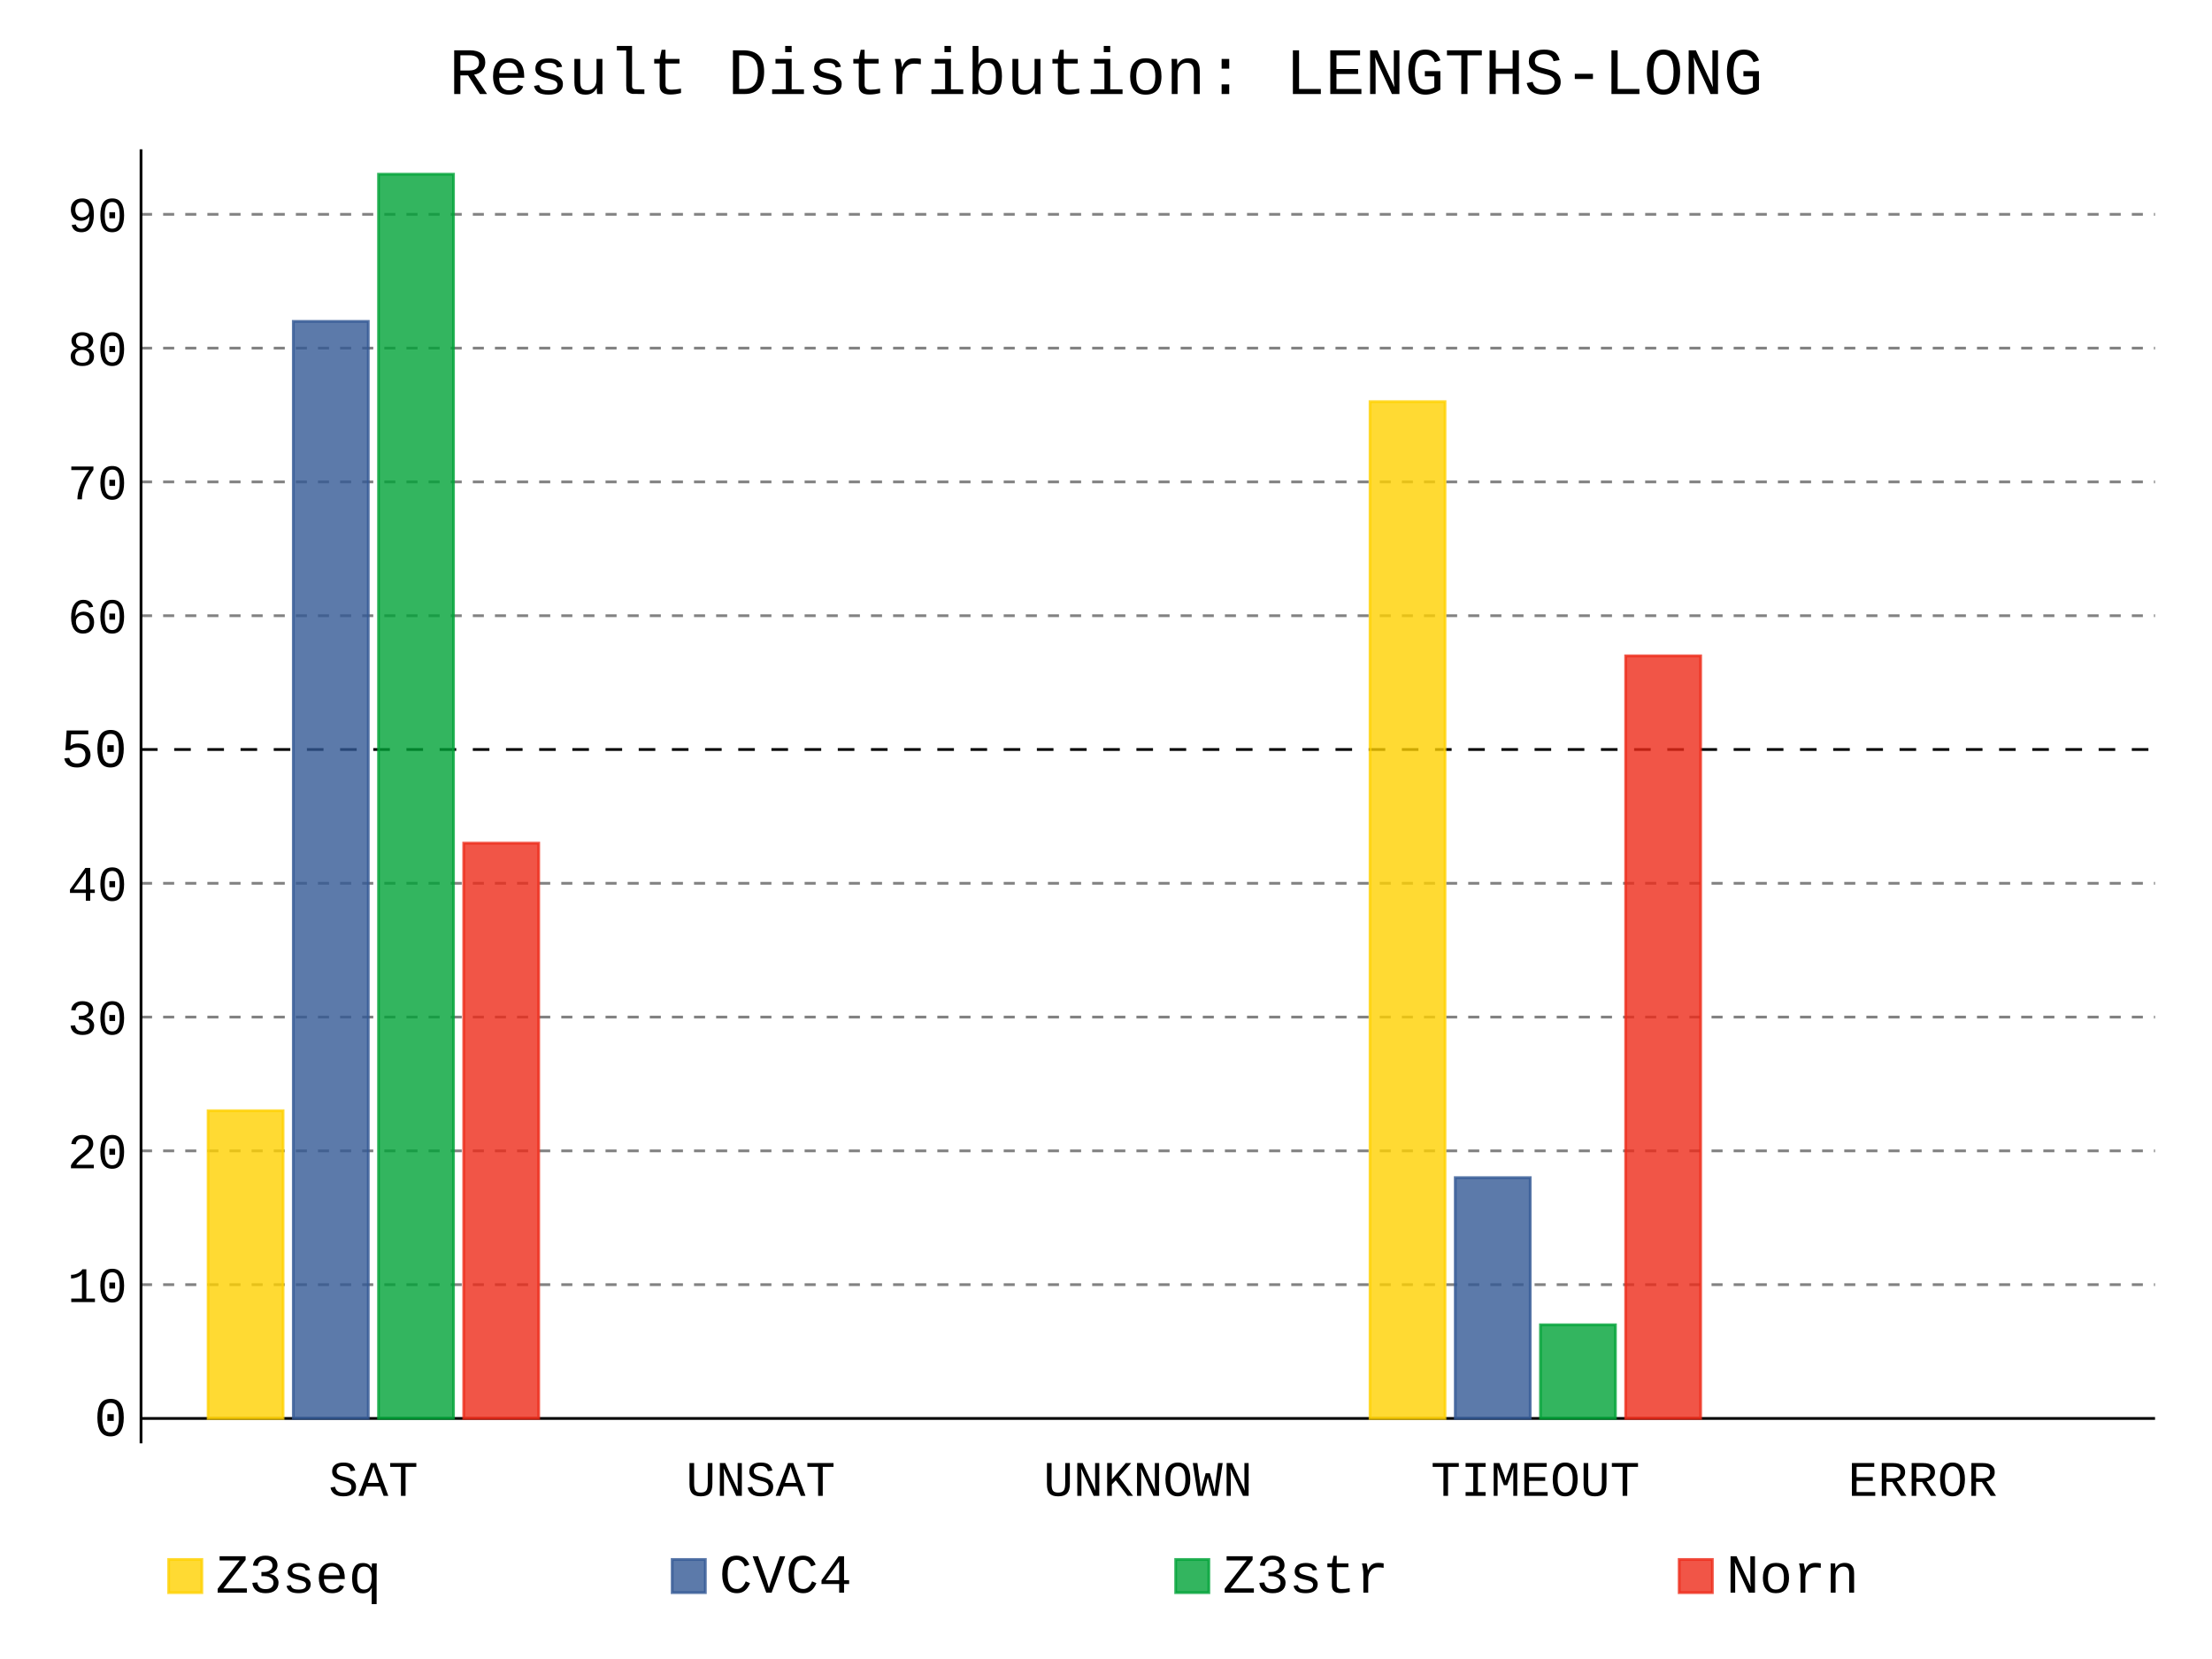
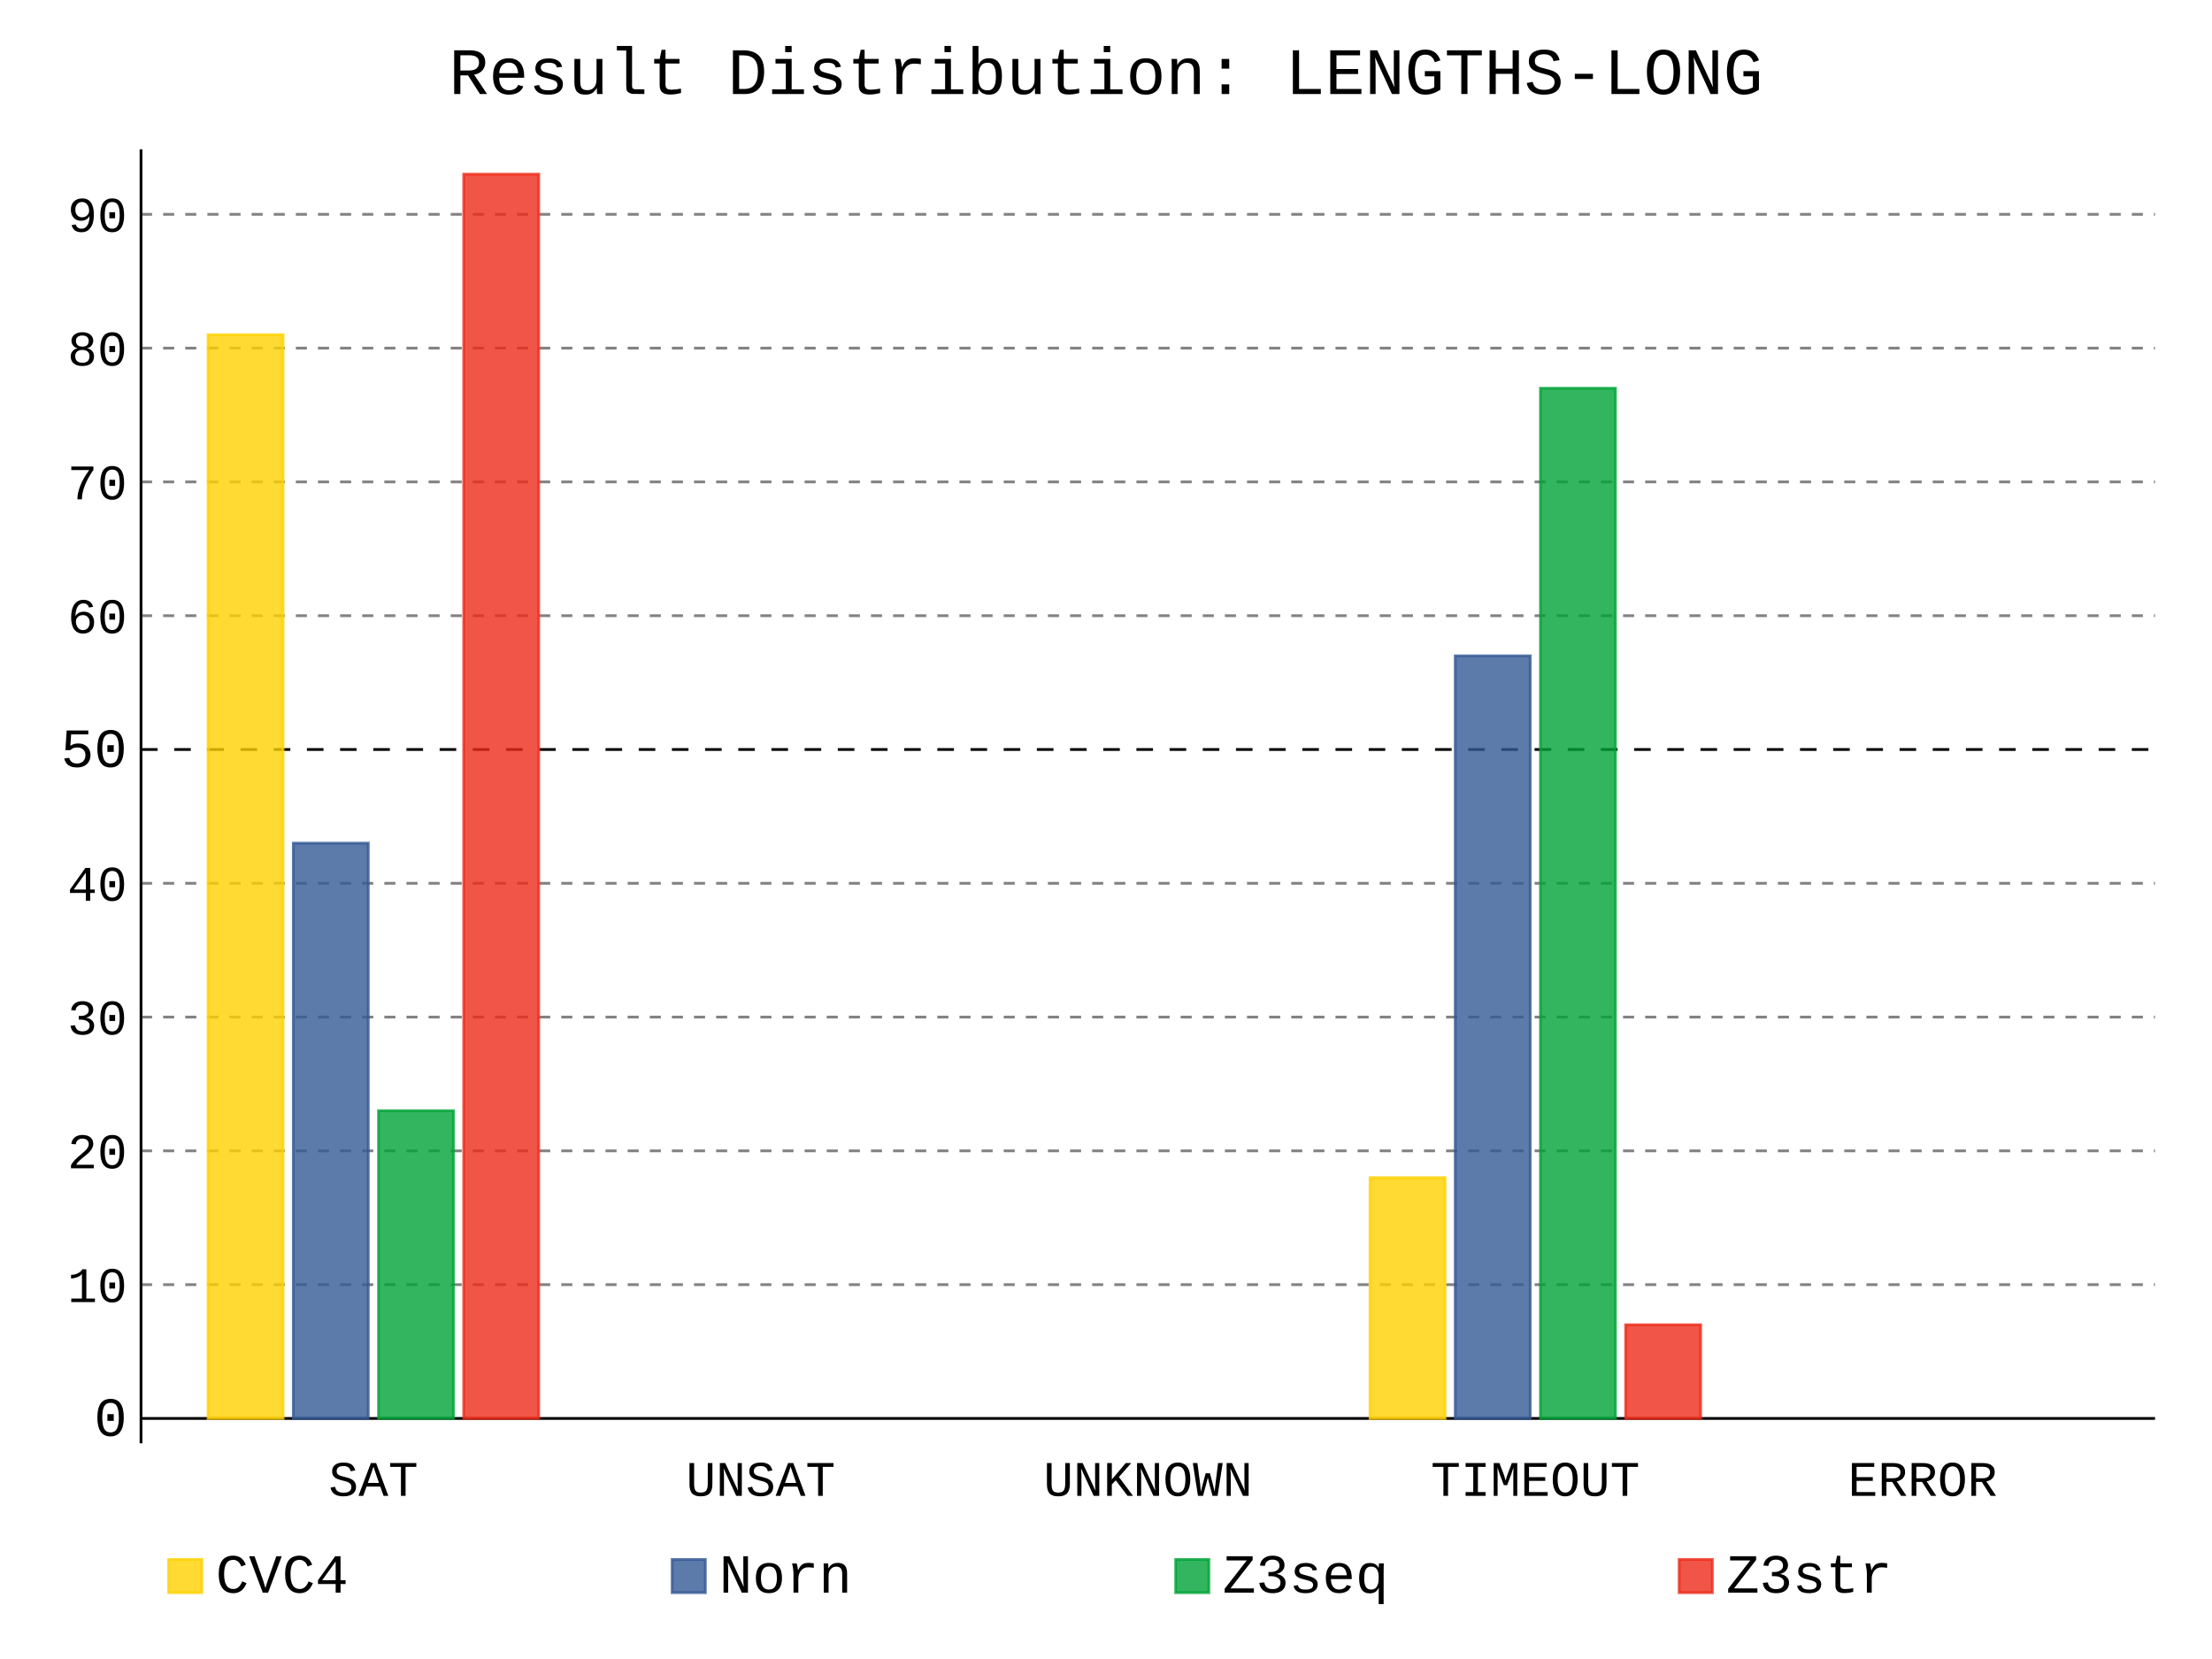
- <svg xmlns="http://www.w3.org/2000/svg" id="chart-222f7efa-52e8-47b2-a02c-c6503e7b7686" class="pygal-chart" viewBox="0 0 800 600">
+ <svg xmlns="http://www.w3.org/2000/svg" id="chart-37c7f6d3-abd2-4eef-93d4-de711c3d6b93" class="pygal-chart" viewBox="0 0 800 600">
  <defs>
-     <style type="text/css">#chart-222f7efa-52e8-47b2-a02c-c6503e7b7686{-webkit-user-select:none;-webkit-font-smoothing:antialiased;font-family:Consolas,"Liberation Mono",Menlo,Courier,monospace}#chart-222f7efa-52e8-47b2-a02c-c6503e7b7686 .title{font-family:Consolas,"Liberation Mono",Menlo,Courier,monospace;font-size:24px}#chart-222f7efa-52e8-47b2-a02c-c6503e7b7686 .legends .legend text{font-family:Consolas,"Liberation Mono",Menlo,Courier,monospace;font-size:20px}#chart-222f7efa-52e8-47b2-a02c-c6503e7b7686 .axis text{font-family:Consolas,"Liberation Mono",Menlo,Courier,monospace;font-size:18px}#chart-222f7efa-52e8-47b2-a02c-c6503e7b7686 .axis text.major{font-family:Consolas,"Liberation Mono",Menlo,Courier,monospace;font-size:20px}#chart-222f7efa-52e8-47b2-a02c-c6503e7b7686 .text-overlay text.value{font-family:Consolas,"Liberation Mono",Menlo,Courier,monospace;font-size:22px}#chart-222f7efa-52e8-47b2-a02c-c6503e7b7686 .text-overlay text.label{font-family:Consolas,"Liberation Mono",Menlo,Courier,monospace;font-size:20px}#chart-222f7efa-52e8-47b2-a02c-c6503e7b7686 .tooltip{font-family:Consolas,"Liberation Mono",Menlo,Courier,monospace;font-size:20px}#chart-222f7efa-52e8-47b2-a02c-c6503e7b7686 text.no_data{font-family:Consolas,"Liberation Mono",Menlo,Courier,monospace;font-size:64px}
- #chart-222f7efa-52e8-47b2-a02c-c6503e7b7686{background-color:#FFFFFF}#chart-222f7efa-52e8-47b2-a02c-c6503e7b7686 path,#chart-222f7efa-52e8-47b2-a02c-c6503e7b7686 line,#chart-222f7efa-52e8-47b2-a02c-c6503e7b7686 rect,#chart-222f7efa-52e8-47b2-a02c-c6503e7b7686 circle{-webkit-transition:100ms;-moz-transition:100ms;transition:100ms}#chart-222f7efa-52e8-47b2-a02c-c6503e7b7686 .graph &gt; .background{fill:#FFFFFF}#chart-222f7efa-52e8-47b2-a02c-c6503e7b7686 .plot &gt; .background{fill:#FFFFFF}#chart-222f7efa-52e8-47b2-a02c-c6503e7b7686 .graph{fill:#000000}#chart-222f7efa-52e8-47b2-a02c-c6503e7b7686 text.no_data{fill:#000000}#chart-222f7efa-52e8-47b2-a02c-c6503e7b7686 .title{fill:#000000}#chart-222f7efa-52e8-47b2-a02c-c6503e7b7686 .legends .legend text{fill:#000000}#chart-222f7efa-52e8-47b2-a02c-c6503e7b7686 .legends .legend:hover text{fill:#000000}#chart-222f7efa-52e8-47b2-a02c-c6503e7b7686 .axis .line{stroke:#000000}#chart-222f7efa-52e8-47b2-a02c-c6503e7b7686 .axis .guide.line{stroke:#828282}#chart-222f7efa-52e8-47b2-a02c-c6503e7b7686 .axis .major.line{stroke:#000000}#chart-222f7efa-52e8-47b2-a02c-c6503e7b7686 .axis text.major{fill:#000000}#chart-222f7efa-52e8-47b2-a02c-c6503e7b7686 .axis.y .guides:hover .guide.line,#chart-222f7efa-52e8-47b2-a02c-c6503e7b7686 .line-graph .axis.x .guides:hover .guide.line,#chart-222f7efa-52e8-47b2-a02c-c6503e7b7686 .stackedline-graph .axis.x .guides:hover .guide.line,#chart-222f7efa-52e8-47b2-a02c-c6503e7b7686 .xy-graph .axis.x .guides:hover .guide.line{stroke:#000000}#chart-222f7efa-52e8-47b2-a02c-c6503e7b7686 .axis .guides:hover text{fill:#000000}#chart-222f7efa-52e8-47b2-a02c-c6503e7b7686 .reactive{fill-opacity:.8;stroke-opacity:.8}#chart-222f7efa-52e8-47b2-a02c-c6503e7b7686 .ci{stroke:#000000}#chart-222f7efa-52e8-47b2-a02c-c6503e7b7686 .reactive.active,#chart-222f7efa-52e8-47b2-a02c-c6503e7b7686 .active .reactive{fill-opacity:.9;stroke-opacity:.9;stroke-width:4}#chart-222f7efa-52e8-47b2-a02c-c6503e7b7686 .ci .reactive.active{stroke-width:1.5}#chart-222f7efa-52e8-47b2-a02c-c6503e7b7686 .series text{fill:#000000}#chart-222f7efa-52e8-47b2-a02c-c6503e7b7686 .tooltip rect{fill:#FFFFFF;stroke:#000000;-webkit-transition:opacity 100ms;-moz-transition:opacity 100ms;transition:opacity 100ms}#chart-222f7efa-52e8-47b2-a02c-c6503e7b7686 .tooltip .label{fill:#000000}#chart-222f7efa-52e8-47b2-a02c-c6503e7b7686 .tooltip .label{fill:#000000}#chart-222f7efa-52e8-47b2-a02c-c6503e7b7686 .tooltip .legend{font-size:.8em;fill:#828282}#chart-222f7efa-52e8-47b2-a02c-c6503e7b7686 .tooltip .x_label{font-size:.6em;fill:#000000}#chart-222f7efa-52e8-47b2-a02c-c6503e7b7686 .tooltip .xlink{font-size:.5em;text-decoration:underline}#chart-222f7efa-52e8-47b2-a02c-c6503e7b7686 .tooltip .value{font-size:1.5em}#chart-222f7efa-52e8-47b2-a02c-c6503e7b7686 .bound{font-size:.5em}#chart-222f7efa-52e8-47b2-a02c-c6503e7b7686 .max-value{font-size:.75em;fill:#828282}#chart-222f7efa-52e8-47b2-a02c-c6503e7b7686 .map-element{fill:#FFFFFF;stroke:#828282 !important}#chart-222f7efa-52e8-47b2-a02c-c6503e7b7686 .map-element .reactive{fill-opacity:inherit;stroke-opacity:inherit}#chart-222f7efa-52e8-47b2-a02c-c6503e7b7686 .color-0,#chart-222f7efa-52e8-47b2-a02c-c6503e7b7686 .color-0 a:visited{stroke:#FFD000;fill:#FFD000}#chart-222f7efa-52e8-47b2-a02c-c6503e7b7686 .color-1,#chart-222f7efa-52e8-47b2-a02c-c6503e7b7686 .color-1 a:visited{stroke:#345995;fill:#345995}#chart-222f7efa-52e8-47b2-a02c-c6503e7b7686 .color-2,#chart-222f7efa-52e8-47b2-a02c-c6503e7b7686 .color-2 a:visited{stroke:#01A337;fill:#01A337}#chart-222f7efa-52e8-47b2-a02c-c6503e7b7686 .color-3,#chart-222f7efa-52e8-47b2-a02c-c6503e7b7686 .color-3 a:visited{stroke:#ED2B1A;fill:#ED2B1A}#chart-222f7efa-52e8-47b2-a02c-c6503e7b7686 .text-overlay .color-0 text{fill:black}#chart-222f7efa-52e8-47b2-a02c-c6503e7b7686 .text-overlay .color-1 text{fill:black}#chart-222f7efa-52e8-47b2-a02c-c6503e7b7686 .text-overlay .color-2 text{fill:black}#chart-222f7efa-52e8-47b2-a02c-c6503e7b7686 .text-overlay .color-3 text{fill:black}
- #chart-222f7efa-52e8-47b2-a02c-c6503e7b7686 text.no_data{text-anchor:middle}#chart-222f7efa-52e8-47b2-a02c-c6503e7b7686 .guide.line{fill:none}#chart-222f7efa-52e8-47b2-a02c-c6503e7b7686 .centered{text-anchor:middle}#chart-222f7efa-52e8-47b2-a02c-c6503e7b7686 .title{text-anchor:middle}#chart-222f7efa-52e8-47b2-a02c-c6503e7b7686 .legends .legend text{fill-opacity:1}#chart-222f7efa-52e8-47b2-a02c-c6503e7b7686 .axis.x text{text-anchor:middle}#chart-222f7efa-52e8-47b2-a02c-c6503e7b7686 .axis.x:not(.web) text[transform]{text-anchor:start}#chart-222f7efa-52e8-47b2-a02c-c6503e7b7686 .axis.x:not(.web) text[transform].backwards{text-anchor:end}#chart-222f7efa-52e8-47b2-a02c-c6503e7b7686 .axis.y text{text-anchor:end}#chart-222f7efa-52e8-47b2-a02c-c6503e7b7686 .axis.y text[transform].backwards{text-anchor:start}#chart-222f7efa-52e8-47b2-a02c-c6503e7b7686 .axis.y2 text{text-anchor:start}#chart-222f7efa-52e8-47b2-a02c-c6503e7b7686 .axis.y2 text[transform].backwards{text-anchor:end}#chart-222f7efa-52e8-47b2-a02c-c6503e7b7686 .axis .guide.line{stroke-dasharray:4,4}#chart-222f7efa-52e8-47b2-a02c-c6503e7b7686 .axis .major.guide.line{stroke-dasharray:6,6}#chart-222f7efa-52e8-47b2-a02c-c6503e7b7686 .horizontal .axis.y .guide.line,#chart-222f7efa-52e8-47b2-a02c-c6503e7b7686 .horizontal .axis.y2 .guide.line,#chart-222f7efa-52e8-47b2-a02c-c6503e7b7686 .vertical .axis.x .guide.line{opacity:0}#chart-222f7efa-52e8-47b2-a02c-c6503e7b7686 .horizontal .axis.always_show .guide.line,#chart-222f7efa-52e8-47b2-a02c-c6503e7b7686 .vertical .axis.always_show .guide.line{opacity:1 !important}#chart-222f7efa-52e8-47b2-a02c-c6503e7b7686 .axis.y .guides:hover .guide.line,#chart-222f7efa-52e8-47b2-a02c-c6503e7b7686 .axis.y2 .guides:hover .guide.line,#chart-222f7efa-52e8-47b2-a02c-c6503e7b7686 .axis.x .guides:hover .guide.line{opacity:1}#chart-222f7efa-52e8-47b2-a02c-c6503e7b7686 .axis .guides:hover text{opacity:1}#chart-222f7efa-52e8-47b2-a02c-c6503e7b7686 .nofill{fill:none}#chart-222f7efa-52e8-47b2-a02c-c6503e7b7686 .subtle-fill{fill-opacity:.2}#chart-222f7efa-52e8-47b2-a02c-c6503e7b7686 .dot{stroke-width:1px;fill-opacity:1}#chart-222f7efa-52e8-47b2-a02c-c6503e7b7686 .dot.active{stroke-width:5px}#chart-222f7efa-52e8-47b2-a02c-c6503e7b7686 .dot.negative{fill:transparent}#chart-222f7efa-52e8-47b2-a02c-c6503e7b7686 text,#chart-222f7efa-52e8-47b2-a02c-c6503e7b7686 tspan{stroke:none !important}#chart-222f7efa-52e8-47b2-a02c-c6503e7b7686 .series text.active{opacity:1}#chart-222f7efa-52e8-47b2-a02c-c6503e7b7686 .tooltip rect{fill-opacity:.95;stroke-width:.5}#chart-222f7efa-52e8-47b2-a02c-c6503e7b7686 .tooltip text{fill-opacity:1}#chart-222f7efa-52e8-47b2-a02c-c6503e7b7686 .showable{visibility:hidden}#chart-222f7efa-52e8-47b2-a02c-c6503e7b7686 .showable.shown{visibility:visible}#chart-222f7efa-52e8-47b2-a02c-c6503e7b7686 .gauge-background{fill:rgba(229,229,229,1);stroke:none}#chart-222f7efa-52e8-47b2-a02c-c6503e7b7686 .bg-lines{stroke:#FFFFFF;stroke-width:2px}</style>
+     <style type="text/css">#chart-37c7f6d3-abd2-4eef-93d4-de711c3d6b93{-webkit-user-select:none;-webkit-font-smoothing:antialiased;font-family:Consolas,"Liberation Mono",Menlo,Courier,monospace}#chart-37c7f6d3-abd2-4eef-93d4-de711c3d6b93 .title{font-family:Consolas,"Liberation Mono",Menlo,Courier,monospace;font-size:24px}#chart-37c7f6d3-abd2-4eef-93d4-de711c3d6b93 .legends .legend text{font-family:Consolas,"Liberation Mono",Menlo,Courier,monospace;font-size:20px}#chart-37c7f6d3-abd2-4eef-93d4-de711c3d6b93 .axis text{font-family:Consolas,"Liberation Mono",Menlo,Courier,monospace;font-size:18px}#chart-37c7f6d3-abd2-4eef-93d4-de711c3d6b93 .axis text.major{font-family:Consolas,"Liberation Mono",Menlo,Courier,monospace;font-size:20px}#chart-37c7f6d3-abd2-4eef-93d4-de711c3d6b93 .text-overlay text.value{font-family:Consolas,"Liberation Mono",Menlo,Courier,monospace;font-size:22px}#chart-37c7f6d3-abd2-4eef-93d4-de711c3d6b93 .text-overlay text.label{font-family:Consolas,"Liberation Mono",Menlo,Courier,monospace;font-size:20px}#chart-37c7f6d3-abd2-4eef-93d4-de711c3d6b93 .tooltip{font-family:Consolas,"Liberation Mono",Menlo,Courier,monospace;font-size:20px}#chart-37c7f6d3-abd2-4eef-93d4-de711c3d6b93 text.no_data{font-family:Consolas,"Liberation Mono",Menlo,Courier,monospace;font-size:64px}
+ #chart-37c7f6d3-abd2-4eef-93d4-de711c3d6b93{background-color:#FFFFFF}#chart-37c7f6d3-abd2-4eef-93d4-de711c3d6b93 path,#chart-37c7f6d3-abd2-4eef-93d4-de711c3d6b93 line,#chart-37c7f6d3-abd2-4eef-93d4-de711c3d6b93 rect,#chart-37c7f6d3-abd2-4eef-93d4-de711c3d6b93 circle{-webkit-transition:100ms;-moz-transition:100ms;transition:100ms}#chart-37c7f6d3-abd2-4eef-93d4-de711c3d6b93 .graph &gt; .background{fill:#FFFFFF}#chart-37c7f6d3-abd2-4eef-93d4-de711c3d6b93 .plot &gt; .background{fill:#FFFFFF}#chart-37c7f6d3-abd2-4eef-93d4-de711c3d6b93 .graph{fill:#000000}#chart-37c7f6d3-abd2-4eef-93d4-de711c3d6b93 text.no_data{fill:#000000}#chart-37c7f6d3-abd2-4eef-93d4-de711c3d6b93 .title{fill:#000000}#chart-37c7f6d3-abd2-4eef-93d4-de711c3d6b93 .legends .legend text{fill:#000000}#chart-37c7f6d3-abd2-4eef-93d4-de711c3d6b93 .legends .legend:hover text{fill:#000000}#chart-37c7f6d3-abd2-4eef-93d4-de711c3d6b93 .axis .line{stroke:#000000}#chart-37c7f6d3-abd2-4eef-93d4-de711c3d6b93 .axis .guide.line{stroke:#828282}#chart-37c7f6d3-abd2-4eef-93d4-de711c3d6b93 .axis .major.line{stroke:#000000}#chart-37c7f6d3-abd2-4eef-93d4-de711c3d6b93 .axis text.major{fill:#000000}#chart-37c7f6d3-abd2-4eef-93d4-de711c3d6b93 .axis.y .guides:hover .guide.line,#chart-37c7f6d3-abd2-4eef-93d4-de711c3d6b93 .line-graph .axis.x .guides:hover .guide.line,#chart-37c7f6d3-abd2-4eef-93d4-de711c3d6b93 .stackedline-graph .axis.x .guides:hover .guide.line,#chart-37c7f6d3-abd2-4eef-93d4-de711c3d6b93 .xy-graph .axis.x .guides:hover .guide.line{stroke:#000000}#chart-37c7f6d3-abd2-4eef-93d4-de711c3d6b93 .axis .guides:hover text{fill:#000000}#chart-37c7f6d3-abd2-4eef-93d4-de711c3d6b93 .reactive{fill-opacity:.8;stroke-opacity:.8}#chart-37c7f6d3-abd2-4eef-93d4-de711c3d6b93 .ci{stroke:#000000}#chart-37c7f6d3-abd2-4eef-93d4-de711c3d6b93 .reactive.active,#chart-37c7f6d3-abd2-4eef-93d4-de711c3d6b93 .active .reactive{fill-opacity:.9;stroke-opacity:.9;stroke-width:4}#chart-37c7f6d3-abd2-4eef-93d4-de711c3d6b93 .ci .reactive.active{stroke-width:1.5}#chart-37c7f6d3-abd2-4eef-93d4-de711c3d6b93 .series text{fill:#000000}#chart-37c7f6d3-abd2-4eef-93d4-de711c3d6b93 .tooltip rect{fill:#FFFFFF;stroke:#000000;-webkit-transition:opacity 100ms;-moz-transition:opacity 100ms;transition:opacity 100ms}#chart-37c7f6d3-abd2-4eef-93d4-de711c3d6b93 .tooltip .label{fill:#000000}#chart-37c7f6d3-abd2-4eef-93d4-de711c3d6b93 .tooltip .label{fill:#000000}#chart-37c7f6d3-abd2-4eef-93d4-de711c3d6b93 .tooltip .legend{font-size:.8em;fill:#828282}#chart-37c7f6d3-abd2-4eef-93d4-de711c3d6b93 .tooltip .x_label{font-size:.6em;fill:#000000}#chart-37c7f6d3-abd2-4eef-93d4-de711c3d6b93 .tooltip .xlink{font-size:.5em;text-decoration:underline}#chart-37c7f6d3-abd2-4eef-93d4-de711c3d6b93 .tooltip .value{font-size:1.5em}#chart-37c7f6d3-abd2-4eef-93d4-de711c3d6b93 .bound{font-size:.5em}#chart-37c7f6d3-abd2-4eef-93d4-de711c3d6b93 .max-value{font-size:.75em;fill:#828282}#chart-37c7f6d3-abd2-4eef-93d4-de711c3d6b93 .map-element{fill:#FFFFFF;stroke:#828282 !important}#chart-37c7f6d3-abd2-4eef-93d4-de711c3d6b93 .map-element .reactive{fill-opacity:inherit;stroke-opacity:inherit}#chart-37c7f6d3-abd2-4eef-93d4-de711c3d6b93 .color-0,#chart-37c7f6d3-abd2-4eef-93d4-de711c3d6b93 .color-0 a:visited{stroke:#FFD000;fill:#FFD000}#chart-37c7f6d3-abd2-4eef-93d4-de711c3d6b93 .color-1,#chart-37c7f6d3-abd2-4eef-93d4-de711c3d6b93 .color-1 a:visited{stroke:#345995;fill:#345995}#chart-37c7f6d3-abd2-4eef-93d4-de711c3d6b93 .color-2,#chart-37c7f6d3-abd2-4eef-93d4-de711c3d6b93 .color-2 a:visited{stroke:#01A337;fill:#01A337}#chart-37c7f6d3-abd2-4eef-93d4-de711c3d6b93 .color-3,#chart-37c7f6d3-abd2-4eef-93d4-de711c3d6b93 .color-3 a:visited{stroke:#ED2B1A;fill:#ED2B1A}#chart-37c7f6d3-abd2-4eef-93d4-de711c3d6b93 .text-overlay .color-0 text{fill:black}#chart-37c7f6d3-abd2-4eef-93d4-de711c3d6b93 .text-overlay .color-1 text{fill:black}#chart-37c7f6d3-abd2-4eef-93d4-de711c3d6b93 .text-overlay .color-2 text{fill:black}#chart-37c7f6d3-abd2-4eef-93d4-de711c3d6b93 .text-overlay .color-3 text{fill:black}
+ #chart-37c7f6d3-abd2-4eef-93d4-de711c3d6b93 text.no_data{text-anchor:middle}#chart-37c7f6d3-abd2-4eef-93d4-de711c3d6b93 .guide.line{fill:none}#chart-37c7f6d3-abd2-4eef-93d4-de711c3d6b93 .centered{text-anchor:middle}#chart-37c7f6d3-abd2-4eef-93d4-de711c3d6b93 .title{text-anchor:middle}#chart-37c7f6d3-abd2-4eef-93d4-de711c3d6b93 .legends .legend text{fill-opacity:1}#chart-37c7f6d3-abd2-4eef-93d4-de711c3d6b93 .axis.x text{text-anchor:middle}#chart-37c7f6d3-abd2-4eef-93d4-de711c3d6b93 .axis.x:not(.web) text[transform]{text-anchor:start}#chart-37c7f6d3-abd2-4eef-93d4-de711c3d6b93 .axis.x:not(.web) text[transform].backwards{text-anchor:end}#chart-37c7f6d3-abd2-4eef-93d4-de711c3d6b93 .axis.y text{text-anchor:end}#chart-37c7f6d3-abd2-4eef-93d4-de711c3d6b93 .axis.y text[transform].backwards{text-anchor:start}#chart-37c7f6d3-abd2-4eef-93d4-de711c3d6b93 .axis.y2 text{text-anchor:start}#chart-37c7f6d3-abd2-4eef-93d4-de711c3d6b93 .axis.y2 text[transform].backwards{text-anchor:end}#chart-37c7f6d3-abd2-4eef-93d4-de711c3d6b93 .axis .guide.line{stroke-dasharray:4,4}#chart-37c7f6d3-abd2-4eef-93d4-de711c3d6b93 .axis .major.guide.line{stroke-dasharray:6,6}#chart-37c7f6d3-abd2-4eef-93d4-de711c3d6b93 .horizontal .axis.y .guide.line,#chart-37c7f6d3-abd2-4eef-93d4-de711c3d6b93 .horizontal .axis.y2 .guide.line,#chart-37c7f6d3-abd2-4eef-93d4-de711c3d6b93 .vertical .axis.x .guide.line{opacity:0}#chart-37c7f6d3-abd2-4eef-93d4-de711c3d6b93 .horizontal .axis.always_show .guide.line,#chart-37c7f6d3-abd2-4eef-93d4-de711c3d6b93 .vertical .axis.always_show .guide.line{opacity:1 !important}#chart-37c7f6d3-abd2-4eef-93d4-de711c3d6b93 .axis.y .guides:hover .guide.line,#chart-37c7f6d3-abd2-4eef-93d4-de711c3d6b93 .axis.y2 .guides:hover .guide.line,#chart-37c7f6d3-abd2-4eef-93d4-de711c3d6b93 .axis.x .guides:hover .guide.line{opacity:1}#chart-37c7f6d3-abd2-4eef-93d4-de711c3d6b93 .axis .guides:hover text{opacity:1}#chart-37c7f6d3-abd2-4eef-93d4-de711c3d6b93 .nofill{fill:none}#chart-37c7f6d3-abd2-4eef-93d4-de711c3d6b93 .subtle-fill{fill-opacity:.2}#chart-37c7f6d3-abd2-4eef-93d4-de711c3d6b93 .dot{stroke-width:1px;fill-opacity:1}#chart-37c7f6d3-abd2-4eef-93d4-de711c3d6b93 .dot.active{stroke-width:5px}#chart-37c7f6d3-abd2-4eef-93d4-de711c3d6b93 .dot.negative{fill:transparent}#chart-37c7f6d3-abd2-4eef-93d4-de711c3d6b93 text,#chart-37c7f6d3-abd2-4eef-93d4-de711c3d6b93 tspan{stroke:none !important}#chart-37c7f6d3-abd2-4eef-93d4-de711c3d6b93 .series text.active{opacity:1}#chart-37c7f6d3-abd2-4eef-93d4-de711c3d6b93 .tooltip rect{fill-opacity:.95;stroke-width:.5}#chart-37c7f6d3-abd2-4eef-93d4-de711c3d6b93 .tooltip text{fill-opacity:1}#chart-37c7f6d3-abd2-4eef-93d4-de711c3d6b93 .showable{visibility:hidden}#chart-37c7f6d3-abd2-4eef-93d4-de711c3d6b93 .showable.shown{visibility:visible}#chart-37c7f6d3-abd2-4eef-93d4-de711c3d6b93 .gauge-background{fill:rgba(229,229,229,1);stroke:none}#chart-37c7f6d3-abd2-4eef-93d4-de711c3d6b93 .bg-lines{stroke:#FFFFFF;stroke-width:2px}</style>
  </defs>
  <g class="graph bar-graph vertical">
    <rect class="background" height="600" width="800" x="0" y="0" />
    <g class="plot" transform="translate(51, 54)">
      <rect class="background" height="468.0" width="728.4" x="0" y="0" />
      <g class="axis y always_show">
        <g class="guides">
          <path class="axis major line" d="M0 459 h728.4" />
          <text class="major" x="-5" y="465.3">0</text>
        </g>
        <g class="guides">
          <path class="guide line" d="M0 410.613 h728.4" />
          <text class="" x="-5" y="416.913">10</text>
        </g>
        <g class="guides">
          <path class="guide line" d="M0 362.226 h728.4" />
          <text class="" x="-5" y="368.526">20</text>
        </g>
        <g class="guides">
          <path class="guide line" d="M0 313.839 h728.4" />
          <text class="" x="-5" y="320.139">30</text>
        </g>
        <g class="guides">
          <path class="guide line" d="M0 265.452 h728.4" />
          <text class="" x="-5" y="271.752">40</text>
        </g>
        <g class="guides">
          <path class="major guide line" d="M0 217.065 h728.4" />
          <text class="major" x="-5" y="223.365">50</text>
        </g>
        <g class="guides">
          <path class="guide line" d="M0 168.677 h728.4" />
          <text class="" x="-5" y="174.977">60</text>
        </g>
        <g class="guides">
          <path class="guide line" d="M0 120.29 h728.4" />
          <text class="" x="-5" y="126.59">70</text>
        </g>
        <g class="guides">
          <path class="guide line" d="M0 71.903 h728.4" />
          <text class="" x="-5" y="78.203">80</text>
        </g>
        <g class="guides">
          <path class="guide line" d="M0 23.516 h728.4" />
          <text class="" x="-5" y="29.816">90</text>
        </g>
      </g>
      <g class="axis x">
        <path class="line" d="M0 0 v468" />
        <g class="guides">
          <path class="guide line" d="M84.046 0 v468" />
          <text class="" x="84.046" y="487.0">SAT</text>
        </g>
        <g class="guides">
          <path class="guide line" d="M224.123 0 v468" />
          <text class="" x="224.123" y="487.0">UNSAT</text>
        </g>
        <g class="guides">
          <path class="guide line" d="M364.2 0 v468" />
          <text class="" x="364.2" y="487.0">UNKNOWN</text>
        </g>
        <g class="guides">
          <path class="guide line" d="M504.277 0 v468" />
          <text class="" x="504.277" y="487.0">TIMEOUT</text>
        </g>
        <g class="guides">
          <path class="guide line" d="M644.354 0 v468" />
          <text class="" x="644.354" y="487.0">ERROR</text>
        </g>
      </g>
      <g class="series serie-0 color-0">
        <g class="bars">
          <g class="bar">
-             <rect class="rect reactive tooltip-trigger" height="111.29" rx="0" ry="0" width="27.119" x="24.261" y="347.71" />
+             <rect class="rect reactive tooltip-trigger" height="391.935" rx="0" ry="0" width="27.119" x="24.261" y="67.065" />
          </g>
          <g class="bar">
            <rect class="rect reactive tooltip-trigger" height="0.0" rx="0" ry="0" width="27.119" x="164.338" y="459.0" />
          </g>
          <g class="bar">
            <rect class="rect reactive tooltip-trigger" height="0.0" rx="0" ry="0" width="27.119" x="304.415" y="459.0" />
          </g>
          <g class="bar">
-             <rect class="rect reactive tooltip-trigger" height="367.742" rx="0" ry="0" width="27.119" x="444.492" y="91.258" />
+             <rect class="rect reactive tooltip-trigger" height="87.097" rx="0" ry="0" width="27.119" x="444.492" y="371.903" />
          </g>
          <g class="bar">
            <rect class="rect reactive tooltip-trigger" height="0.0" rx="0" ry="0" width="27.119" x="584.569" y="459.0" />
          </g>
        </g>
      </g>
      <g class="series serie-1 color-1">
        <g class="bars">
          <g class="bar">
-             <rect class="rect reactive tooltip-trigger" height="396.774" rx="0" ry="0" width="27.119" x="55.078" y="62.226" />
+             <rect class="rect reactive tooltip-trigger" height="208.065" rx="0" ry="0" width="27.119" x="55.078" y="250.935" />
          </g>
          <g class="bar">
            <rect class="rect reactive tooltip-trigger" height="0.0" rx="0" ry="0" width="27.119" x="195.155" y="459.0" />
          </g>
          <g class="bar">
            <rect class="rect reactive tooltip-trigger" height="0.0" rx="0" ry="0" width="27.119" x="335.232" y="459.0" />
          </g>
          <g class="bar">
-             <rect class="rect reactive tooltip-trigger" height="87.097" rx="0" ry="0" width="27.119" x="475.309" y="371.903" />
+             <rect class="rect reactive tooltip-trigger" height="275.806" rx="0" ry="0" width="27.119" x="475.309" y="183.194" />
          </g>
          <g class="bar">
            <rect class="rect reactive tooltip-trigger" height="0.0" rx="0" ry="0" width="27.119" x="615.386" y="459.0" />
          </g>
        </g>
      </g>
      <g class="series serie-2 color-2">
        <g class="bars">
          <g class="bar">
-             <rect class="rect reactive tooltip-trigger" height="450" rx="0" ry="0" width="27.119" x="85.895" y="9" />
+             <rect class="rect reactive tooltip-trigger" height="111.29" rx="0" ry="0" width="27.119" x="85.895" y="347.71" />
          </g>
          <g class="bar">
            <rect class="rect reactive tooltip-trigger" height="0.0" rx="0" ry="0" width="27.119" x="225.972" y="459.0" />
          </g>
          <g class="bar">
            <rect class="rect reactive tooltip-trigger" height="0.0" rx="0" ry="0" width="27.119" x="366.049" y="459.0" />
          </g>
          <g class="bar">
-             <rect class="rect reactive tooltip-trigger" height="33.871" rx="0" ry="0" width="27.119" x="506.126" y="425.129" />
+             <rect class="rect reactive tooltip-trigger" height="372.581" rx="0" ry="0" width="27.119" x="506.126" y="86.419" />
          </g>
          <g class="bar">
            <rect class="rect reactive tooltip-trigger" height="0.0" rx="0" ry="0" width="27.119" x="646.203" y="459.0" />
          </g>
        </g>
      </g>
      <g class="series serie-3 color-3">
        <g class="bars">
          <g class="bar">
-             <rect class="rect reactive tooltip-trigger" height="208.065" rx="0" ry="0" width="27.119" x="116.712" y="250.935" />
+             <rect class="rect reactive tooltip-trigger" height="450" rx="0" ry="0" width="27.119" x="116.712" y="9" />
          </g>
          <g class="bar">
            <rect class="rect reactive tooltip-trigger" height="0.0" rx="0" ry="0" width="27.119" x="256.789" y="459.0" />
          </g>
          <g class="bar">
            <rect class="rect reactive tooltip-trigger" height="0.0" rx="0" ry="0" width="27.119" x="396.866" y="459.0" />
          </g>
          <g class="bar">
-             <rect class="rect reactive tooltip-trigger" height="275.806" rx="0" ry="0" width="27.119" x="536.943" y="183.194" />
+             <rect class="rect reactive tooltip-trigger" height="33.871" rx="0" ry="0" width="27.119" x="536.943" y="425.129" />
          </g>
          <g class="bar">
            <rect class="rect reactive tooltip-trigger" height="0.0" rx="0" ry="0" width="27.119" x="677.02" y="459.0" />
          </g>
        </g>
      </g>
    </g>
    <g class="titles">
      <text class="title plot_title" x="400.0" y="34">Result Distribution: LENGTHS-LONG</text>
    </g>
    <g class="plot overlay" transform="translate(51, 54)">
      <g class="series serie-0 color-0" />
      <g class="series serie-1 color-1" />
      <g class="series serie-2 color-2" />
      <g class="series serie-3 color-3" />
    </g>
    <g class="plot text-overlay" transform="translate(51, 54)">
      <g class="series serie-0 color-0" />
      <g class="series serie-1 color-1" />
      <g class="series serie-2 color-2" />
      <g class="series serie-3 color-3" />
    </g>
    <g class="plot tooltip-overlay" transform="translate(51, 54)">
      <g class="tooltip" style="opacity: 0" transform="translate(0 0)">
        <rect class="tooltip-box" height="0" rx="10" ry="10" width="0" />
        <g class="text" />
      </g>
    </g>
    <g class="legends" transform="translate(61, 560)">
      <g class="legend reactive activate-serie" id="activate-serie-0">
        <rect class="color-0 reactive" height="12" width="12" x="0.0" y="4.0" />
-         <text x="17.0" y="16.0">Z3seq</text>
+         <text x="17.0" y="16.0">CVC4</text>
      </g>
      <g class="legend reactive activate-serie" id="activate-serie-1">
        <rect class="color-1 reactive" height="12" width="12" x="182.1" y="4.0" />
-         <text x="199.1" y="16.0">CVC4</text>
+         <text x="199.1" y="16.0">Norn</text>
      </g>
      <g class="legend reactive activate-serie" id="activate-serie-2">
        <rect class="color-2 reactive" height="12" width="12" x="364.2" y="4.0" />
-         <text x="381.2" y="16.0">Z3str</text>
+         <text x="381.2" y="16.0">Z3seq</text>
      </g>
      <g class="legend reactive activate-serie" id="activate-serie-3">
        <rect class="color-3 reactive" height="12" width="12" x="546.3" y="4.0" />
-         <text x="563.3" y="16.0">Norn</text>
+         <text x="563.3" y="16.0">Z3str</text>
      </g>
    </g>
  </g>
</svg>
